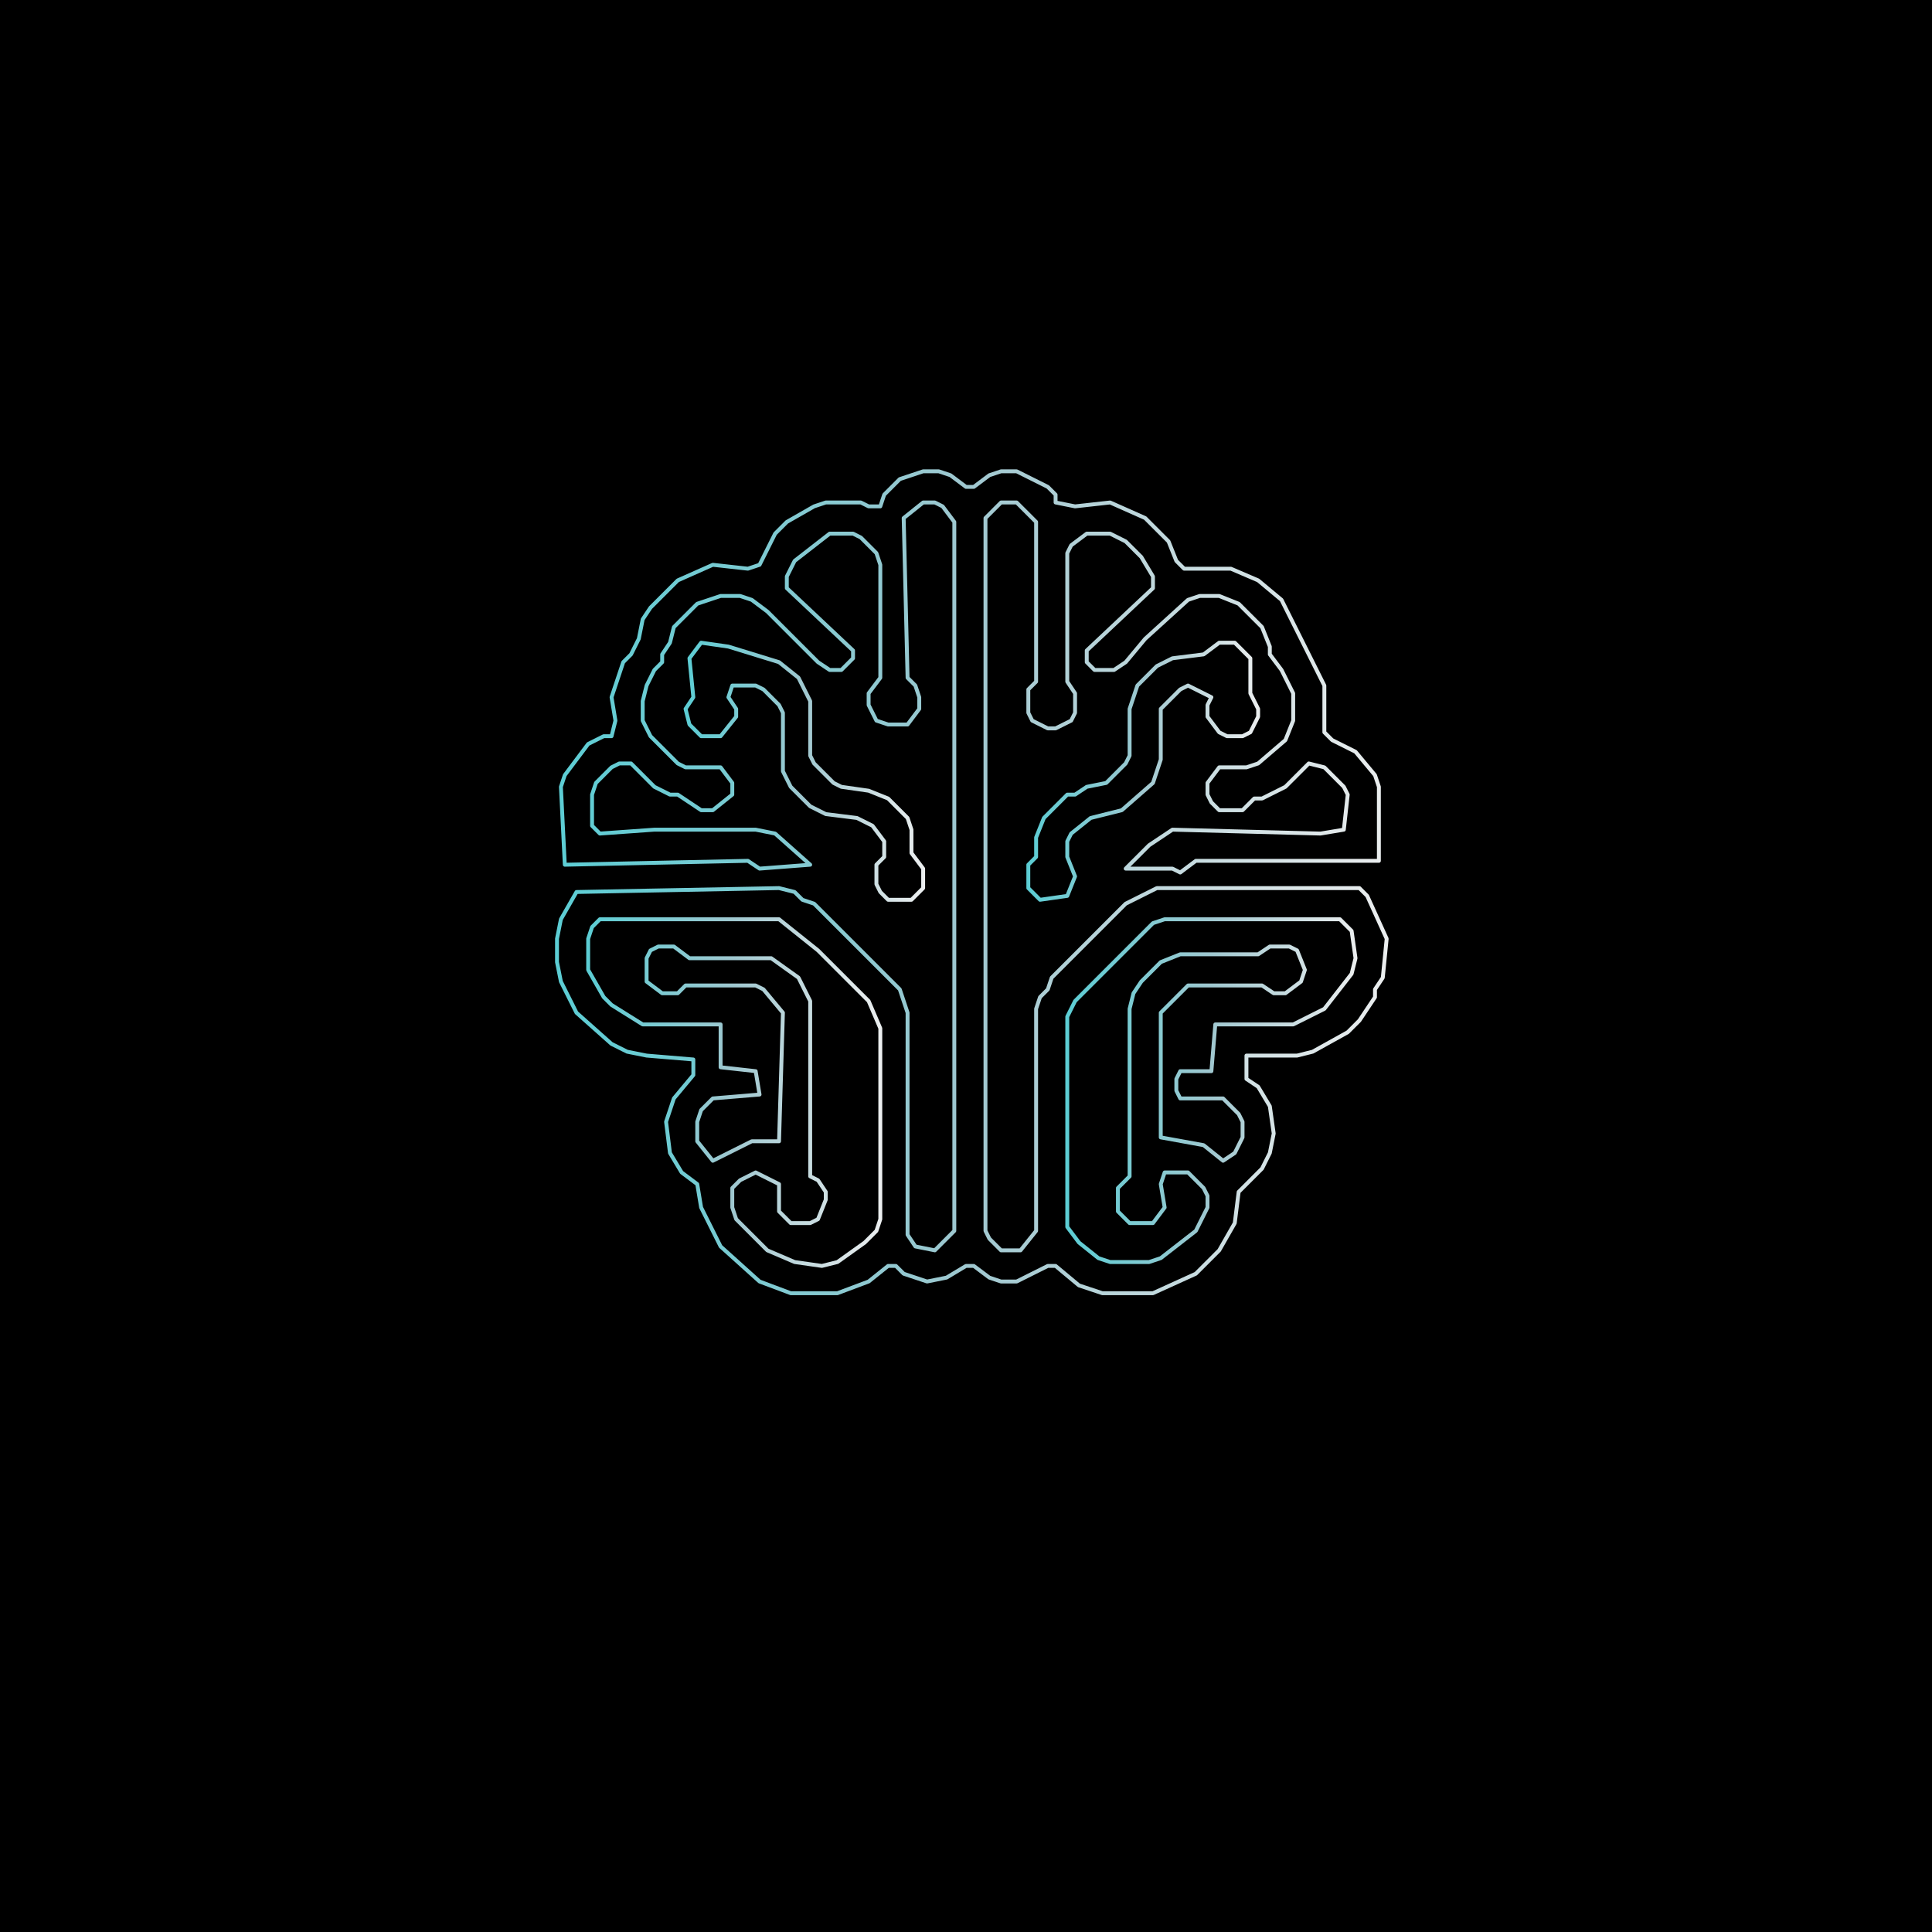
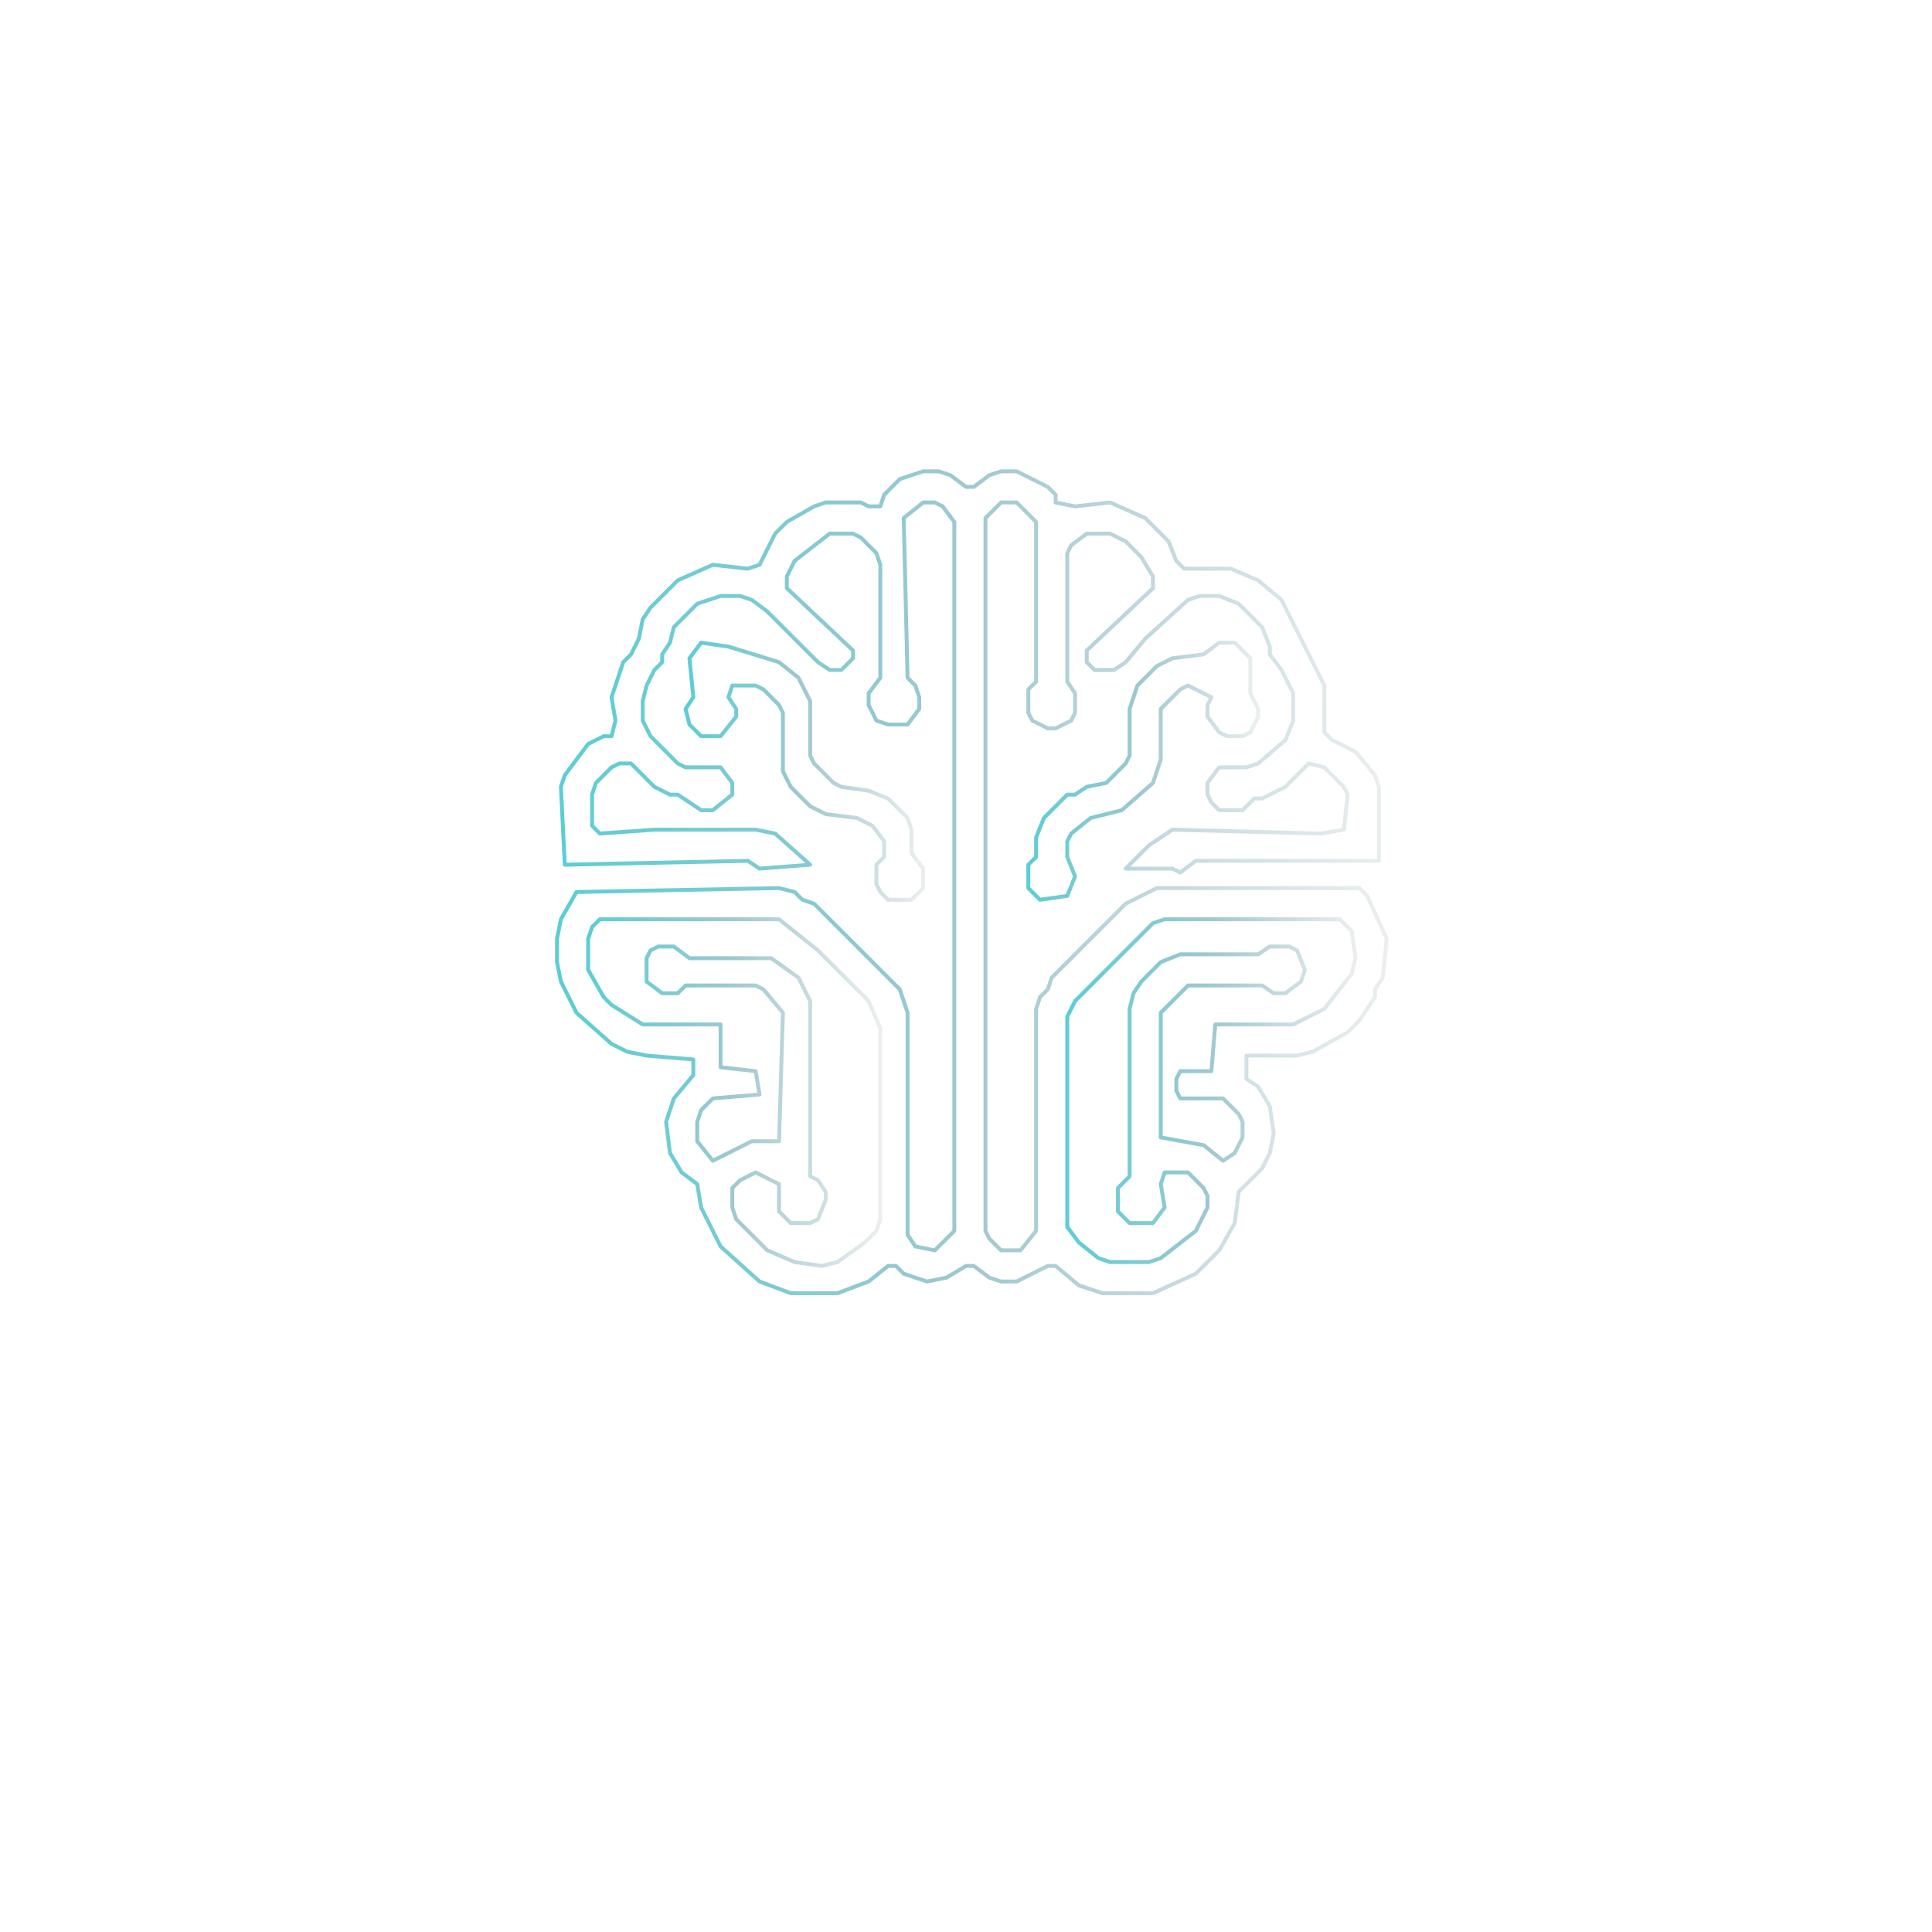
<svg xmlns="http://www.w3.org/2000/svg" width="496" height="496" viewBox="0 0 496 496">
  <defs>
    <linearGradient id="brainGradient" x1="0%" y1="50%" x2="100%" y2="50%">
      <stop offset="0%" style="stop-color:#5CCDD4;stop-opacity:1" />
      <stop offset="50%" style="stop-color:#A0C8D0;stop-opacity:1" />
      <stop offset="100%" style="stop-color:#EBEEEF;stop-opacity:1" />
    </linearGradient>
  </defs>
-   <rect width="496" height="496" fill="#000000" />
  <g fill="none" stroke="url(#brainGradient)" stroke-width="1" stroke-linecap="round" stroke-linejoin="round">
-     <path d="M 209 130 L 202 134 L 199 137 L 195 145 L 192 146 L 183 145 L 174 149 L 167 156 L 165 159 L 164 164 L 162 168 L 160 170 L 157 179 L 158 185 L 157 189 L 155 189 L 151 191 L 145 199 L 144 202 L 145 222 L 192 221 L 195 223 L 208 222 L 199 214 L 194 213 L 168 213 L 154 214 L 152 212 L 152 204 L 153 201 L 157 197 L 159 196 L 162 196 L 168 202 L 172 204 L 174 204 L 180 208 L 183 208 L 188 204 L 188 201 L 185 197 L 176 197 L 174 196 L 167 189 L 165 185 L 165 180 L 166 176 L 168 172 L 170 170 L 170 168 L 172 165 L 173 161 L 179 155 L 185 153 L 190 153 L 193 154 L 197 157 L 210 170 L 213 172 L 216 172 L 219 169 L 219 167 L 202 151 L 202 148 L 204 144 L 213 137 L 219 137 L 221 138 L 225 142 L 226 145 L 226 174 L 223 178 L 223 181 L 225 185 L 228 186 L 233 186 L 236 182 L 236 179 L 235 176 L 233 174 L 232 133 L 237 129 L 240 129 L 242 130 L 245 134 L 245 316 L 240 321 L 235 320 L 233 317 L 233 260 L 231 254 L 209 232 L 206 231 L 204 229 L 200 228 L 148 229 L 144 236 L 143 241 L 143 247 L 144 252 L 148 260 L 157 268 L 161 270 L 166 271 L 178 272 L 178 276 L 173 282 L 171 288 L 172 296 L 175 301 L 179 304 L 180 310 L 185 320 L 195 329 L 203 332 L 215 332 L 223 329 L 228 325 L 230 325 L 232 327 L 238 329 L 243 328 L 248 325 L 250 325 L 254 328 L 257 329 L 261 329 L 269 325 L 271 325 L 277 330 L 283 332 L 296 332 L 307 327 L 313 321 L 317 314 L 318 306 L 324 300 L 326 296 L 327 291 L 326 284 L 323 279 L 320 277 L 320 271 L 333 271 L 337 270 L 346 265 L 349 262 L 353 256 L 353 254 L 355 251 L 356 241 L 351 230 L 349 228 L 297 228 L 289 232 L 270 251 L 269 254 L 267 256 L 266 259 L 266 316 L 262 321 L 257 321 L 254 318 L 253 316 L 253 133 L 257 129 L 261 129 L 266 134 L 266 175 L 264 177 L 264 183 L 265 185 L 269 187 L 271 187 L 275 185 L 276 183 L 276 178 L 274 175 L 274 142 L 275 140 L 279 137 L 285 137 L 289 139 L 293 143 L 296 148 L 296 151 L 279 167 L 279 170 L 281 172 L 286 172 L 289 170 L 294 164 L 305 154 L 308 153 L 313 153 L 318 155 L 324 161 L 326 166 L 326 168 L 329 172 L 332 178 L 332 185 L 330 190 L 323 196 L 320 197 L 313 197 L 310 201 L 310 204 L 311 206 L 313 208 L 319 208 L 322 205 L 324 205 L 330 202 L 336 196 L 340 197 L 345 202 L 346 204 L 345 213 L 339 214 L 301 213 L 295 217 L 289 223 L 301 223 L 303 224 L 307 221 L 354 221 L 354 202 L 353 199 L 348 193 L 342 190 L 340 188 L 340 176 L 329 154 L 323 149 L 316 146 L 304 146 L 302 144 L 300 139 L 294 133 L 285 129 L 276 130 L 271 129 L 271 127 L 269 125 L 261 121 L 257 121 L 254 122 L 250 125 L 248 125 L 244 122 L 241 121 L 237 121 L 231 123 L 227 127 L 226 130 L 223 130 L 221 129 L 212 129 Z" />
+     <path d="M 209 130 L 202 134 L 199 137 L 195 145 L 192 146 L 183 145 L 174 149 L 167 156 L 167 156 L 165 159 L 164 164 L 162 168 L 160 170 L 157 179 L 158 185 L 157 189 L 155 189 L 151 191 L 145 199 L 144 202 L 145 222 L 192 221 L 195 223 L 208 222 L 199 214 L 194 213 L 168 213 L 154 214 L 152 212 L 152 204 L 153 201 L 157 197 L 159 196 L 162 196 L 168 202 L 172 204 L 174 204 L 180 208 L 183 208 L 188 204 L 188 201 L 185 197 L 176 197 L 174 196 L 167 189 L 165 185 L 165 180 L 166 176 L 168 172 L 170 170 L 170 168 L 172 165 L 173 161 L 179 155 L 185 153 L 190 153 L 193 154 L 197 157 L 210 170 L 213 172 L 216 172 L 219 169 L 219 167 L 202 151 L 202 148 L 204 144 L 213 137 L 219 137 L 221 138 L 225 142 L 226 145 L 226 174 L 223 178 L 223 181 L 225 185 L 228 186 L 233 186 L 236 182 L 236 179 L 235 176 L 233 174 L 232 133 L 237 129 L 240 129 L 242 130 L 245 134 L 245 316 L 240 321 L 235 320 L 233 317 L 233 260 L 231 254 L 209 232 L 206 231 L 204 229 L 200 228 L 148 229 L 144 236 L 143 241 L 143 247 L 144 252 L 148 260 L 157 268 L 161 270 L 166 271 L 178 272 L 178 276 L 173 282 L 171 288 L 172 296 L 175 301 L 179 304 L 180 310 L 185 320 L 195 329 L 203 332 L 215 332 L 223 329 L 228 325 L 230 325 L 232 327 L 238 329 L 243 328 L 248 325 L 250 325 L 254 328 L 257 329 L 261 329 L 269 325 L 271 325 L 277 330 L 283 332 L 296 332 L 307 327 L 313 321 L 317 314 L 318 306 L 324 300 L 326 296 L 327 291 L 326 284 L 323 279 L 320 277 L 320 271 L 333 271 L 337 270 L 346 265 L 349 262 L 353 256 L 353 254 L 355 251 L 356 241 L 351 230 L 349 228 L 297 228 L 289 232 L 270 251 L 269 254 L 267 256 L 266 259 L 266 316 L 262 321 L 257 321 L 254 318 L 253 316 L 253 133 L 257 129 L 261 129 L 266 134 L 266 175 L 264 177 L 264 183 L 265 185 L 269 187 L 271 187 L 275 185 L 276 183 L 276 178 L 274 175 L 274 142 L 275 140 L 279 137 L 285 137 L 289 139 L 293 143 L 296 148 L 296 151 L 279 167 L 279 170 L 281 172 L 286 172 L 289 170 L 294 164 L 305 154 L 308 153 L 313 153 L 318 155 L 324 161 L 326 166 L 326 168 L 329 172 L 332 178 L 332 185 L 332 185 L 330 190 L 323 196 L 320 197 L 313 197 L 310 201 L 310 204 L 311 206 L 313 208 L 319 208 L 322 205 L 324 205 L 330 202 L 336 196 L 340 197 L 345 202 L 346 204 L 345 213 L 339 214 L 301 213 L 295 217 L 289 223 L 301 223 L 303 224 L 307 221 L 354 221 L 354 202 L 353 199 L 348 193 L 342 190 L 340 188 L 340 176 L 329 154 L 323 149 L 316 146 L 304 146 L 302 144 L 300 139 L 294 133 L 285 129 L 276 130 L 271 129 L 271 127 L 269 125 L 261 121 L 257 121 L 254 122 L 250 125 L 248 125 L 244 122 L 241 121 L 237 121 L 231 123 L 227 127 L 226 130 L 223 130 L 221 129 L 212 129 Z" />
    <path d="M 154 236 L 200 236 L 210 244 L 223 257 L 226 264 L 226 313 L 225 316 L 222 319 L 215 324 L 211 325 L 204 324 L 197 321 L 189 313 L 188 310 L 188 305 L 190 303 L 194 301 L 200 304 L 200 311 L 203 314 L 208 314 L 210 313 L 212 308 L 212 306 L 210 303 L 208 302 L 208 257 L 205 251 L 198 246 L 177 246 L 173 243 L 169 243 L 167 244 L 166 246 L 166 252 L 170 255 L 174 255 L 176 253 L 194 253 L 196 254 L 201 260 L 200 293 L 193 293 L 183 298 L 179 293 L 179 288 L 180 285 L 183 282 L 195 281 L 194 275 L 185 274 L 185 263 L 165 263 L 157 258 L 155 256 L 151 249 L 151 241 L 152 238 Z" />
    <path d="M 344 236 L 347 239 L 348 246 L 347 250 L 340 259 L 332 263 L 312 263 L 311 275 L 303 275 L 302 277 L 302 280 L 303 282 L 314 282 L 318 286 L 319 288 L 319 292 L 317 296 L 314 298 L 309 294 L 298 292 L 298 260 L 305 253 L 324 253 L 327 255 L 330 255 L 334 252 L 335 249 L 333 244 L 331 243 L 326 243 L 323 245 L 303 245 L 298 247 L 293 252 L 291 255 L 290 259 L 290 302 L 287 305 L 287 311 L 290 314 L 296 314 L 299 310 L 298 304 L 299 301 L 305 301 L 309 305 L 310 307 L 310 310 L 307 316 L 298 323 L 295 324 L 285 324 L 282 323 L 277 319 L 274 315 L 274 261 L 276 257 L 296 237 L 299 236 Z" />
    <path d="M 317 165 L 313 165 L 309 168 L 301 169 L 297 171 L 292 176 L 290 182 L 290 194 L 289 196 L 284 201 L 279 202 L 276 204 L 274 204 L 268 210 L 266 215 L 266 220 L 264 222 L 264 228 L 267 231 L 274 230 L 276 225 L 274 220 L 274 216 L 275 214 L 280 210 L 288 208 L 296 201 L 298 195 L 298 182 L 303 177 L 305 176 L 311 179 L 310 181 L 310 184 L 313 188 L 315 189 L 319 189 L 321 188 L 323 184 L 323 182 L 321 178 L 321 169 Z" />
    <path d="M 180 165 L 177 169 L 178 179 L 176 182 L 177 186 L 180 189 L 185 189 L 189 184 L 189 182 L 187 179 L 188 176 L 194 176 L 196 177 L 200 181 L 201 183 L 201 198 L 203 202 L 208 207 L 212 209 L 220 210 L 224 212 L 227 216 L 227 220 L 225 222 L 225 227 L 226 229 L 228 231 L 234 231 L 237 228 L 237 223 L 234 219 L 234 213 L 233 210 L 228 205 L 223 203 L 216 202 L 214 201 L 209 196 L 208 194 L 208 180 L 205 174 L 200 170 L 187 166 Z" />
  </g>
</svg>
